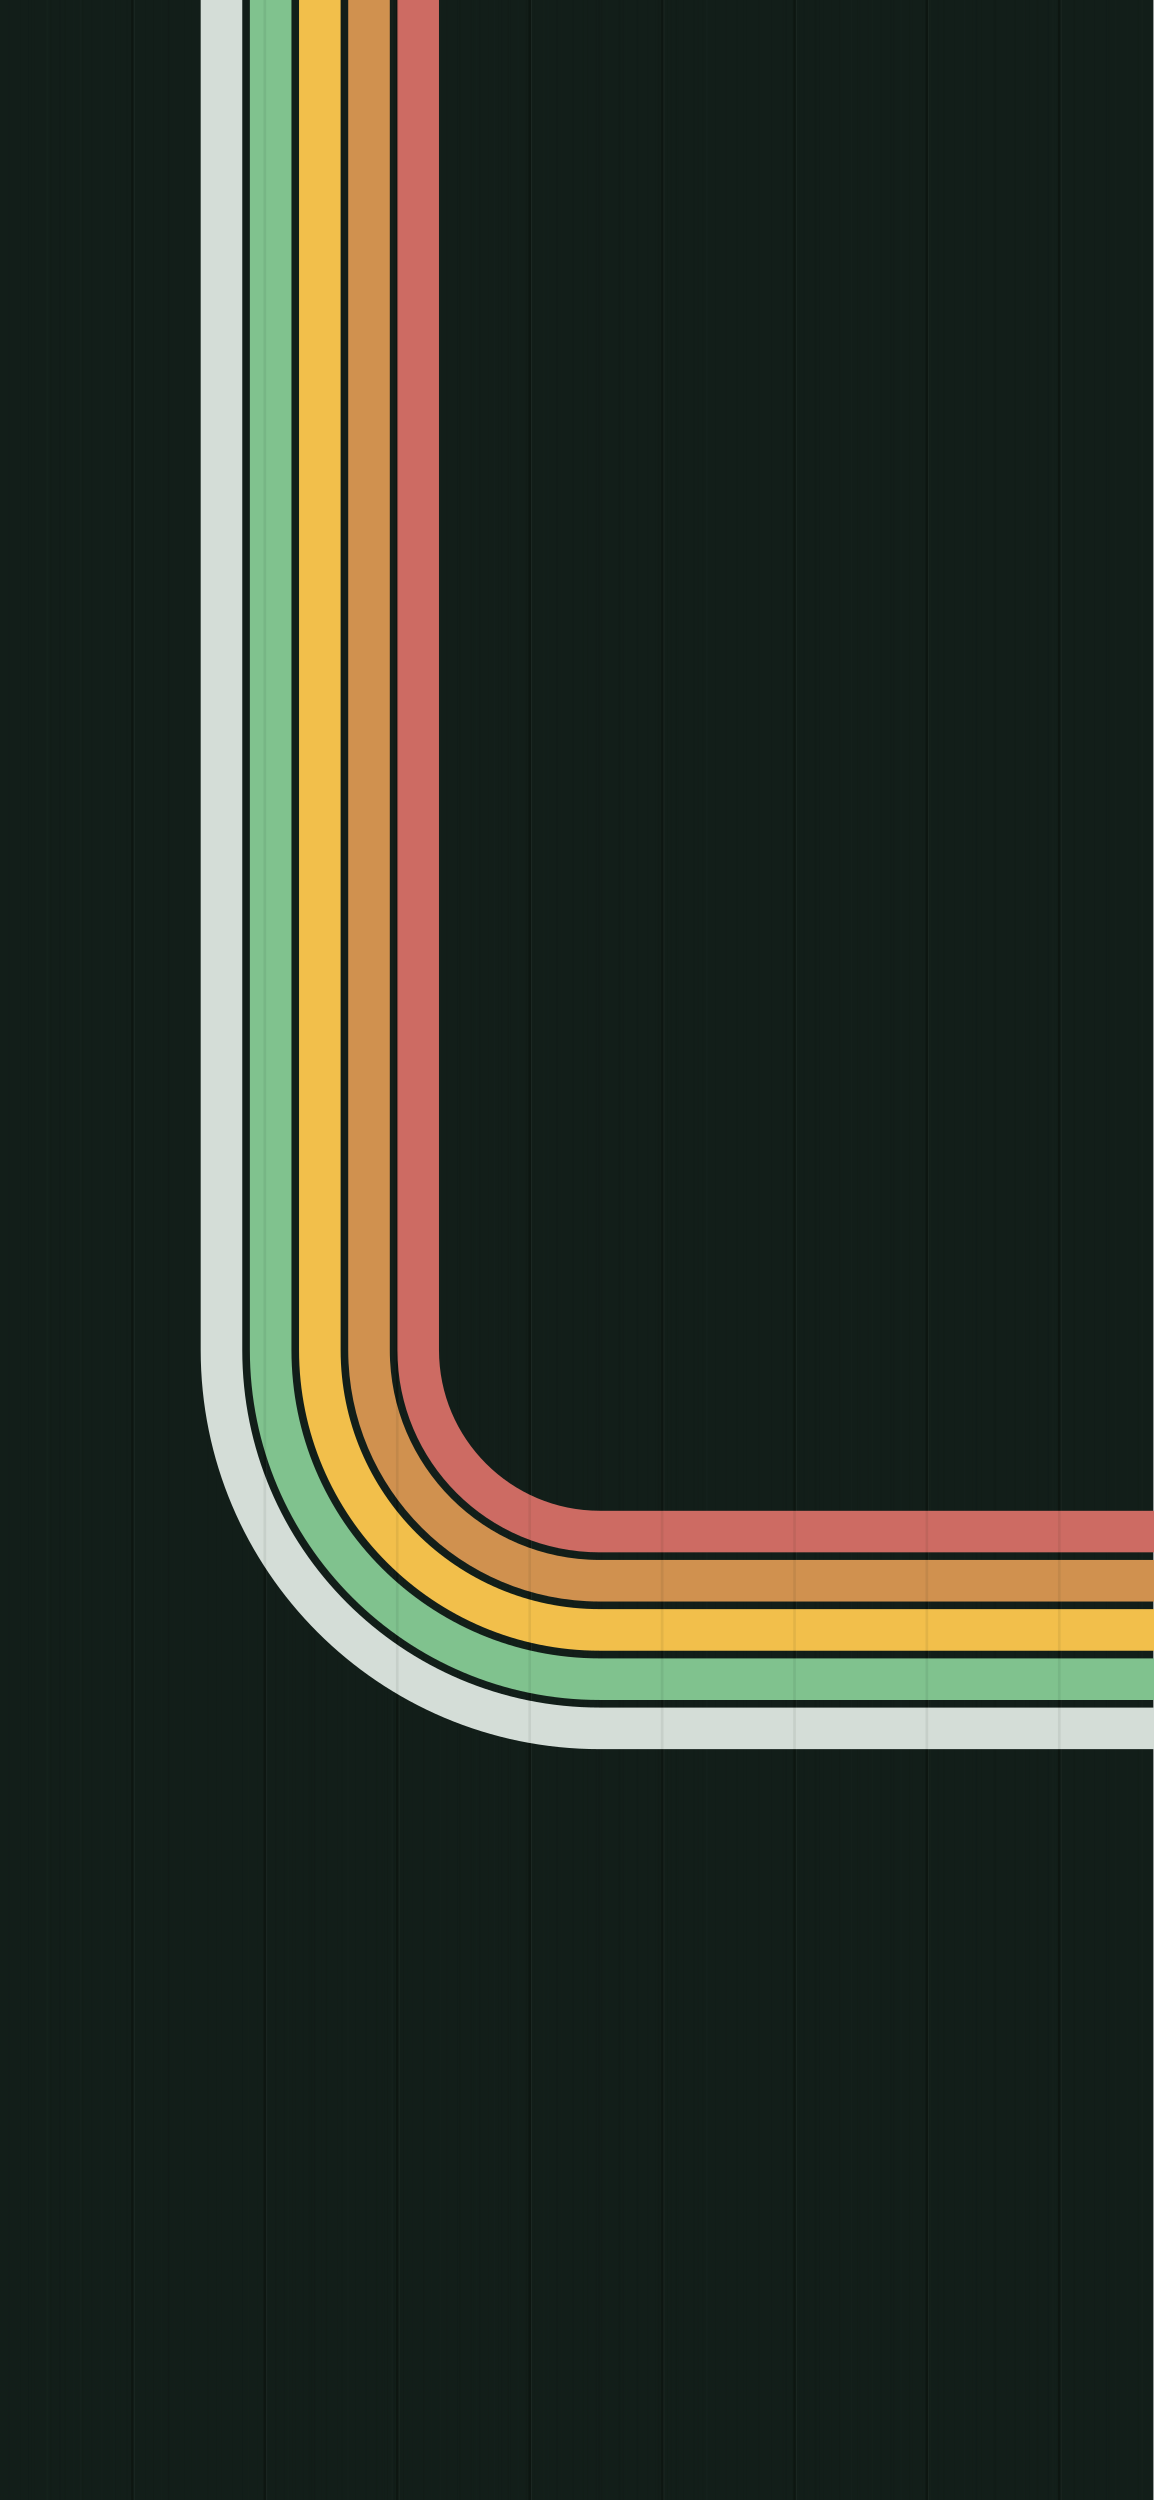
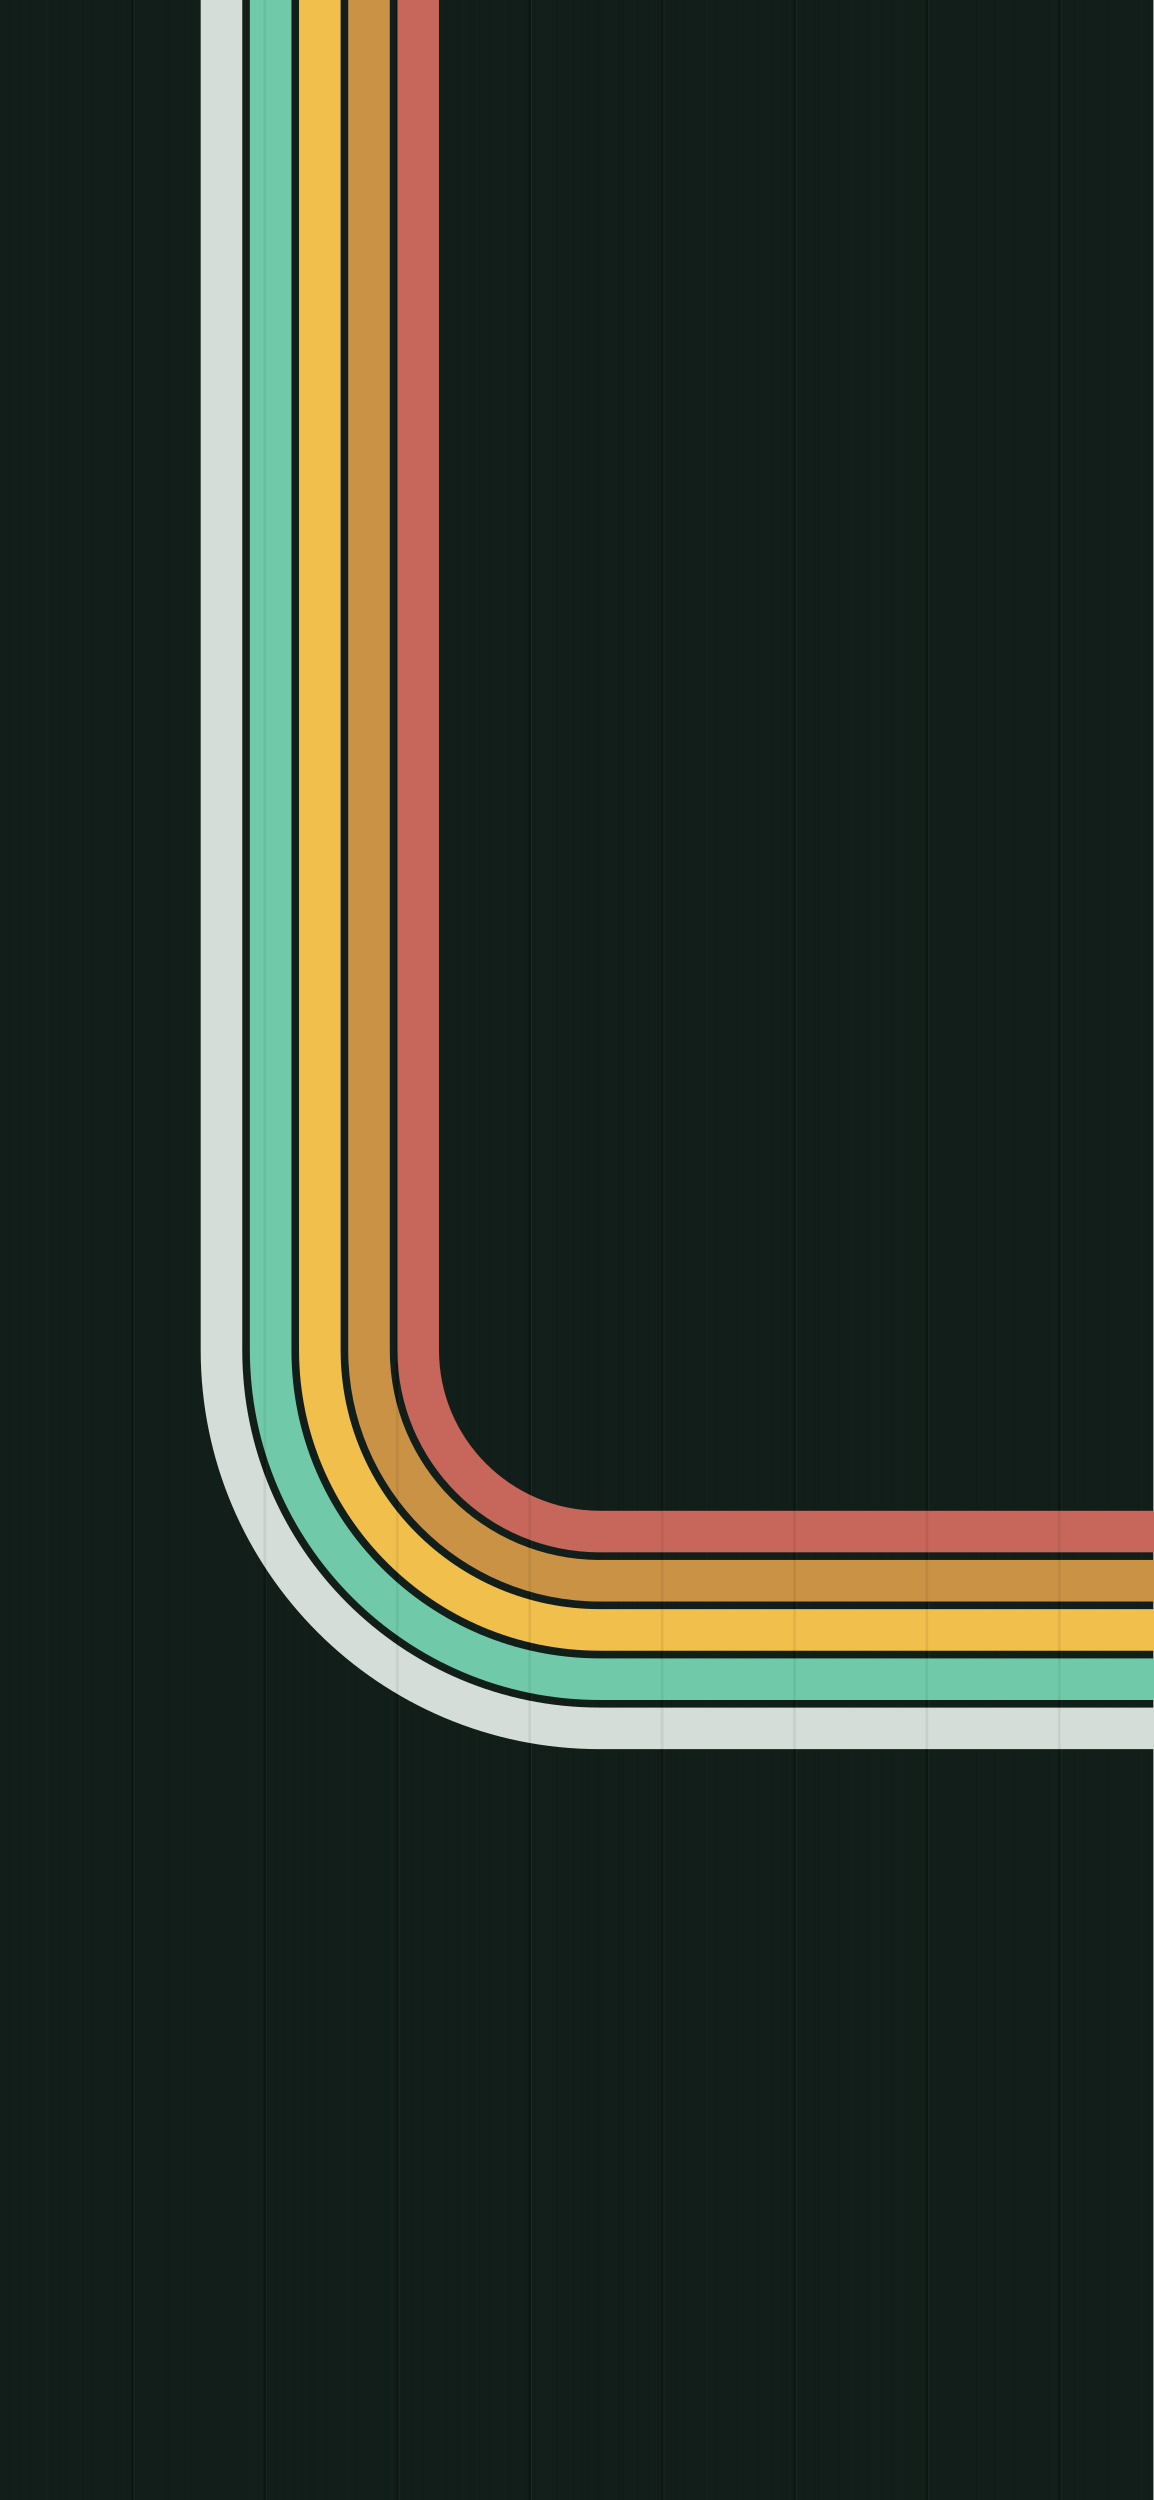
<svg xmlns="http://www.w3.org/2000/svg" viewBox="0 0 1290 2796" width="1290" height="2796">
  <rect x="0" y="0" width="1290" height="2796" fill="#121E19" />
  <rect x="9.6" y="0" width="0.9" height="2796" fill="#0A100D" fill-opacity="0.052" />
  <rect x="22.2" y="0" width="1.1" height="2796" fill="#0A100D" fill-opacity="0.083" />
  <rect x="27.8" y="0" width="0.4" height="2796" fill="#0A100D" fill-opacity="0.061" />
  <rect x="31.2" y="0" width="1.3" height="2796" fill="#0A100D" fill-opacity="0.098" />
  <rect x="34.6" y="0" width="0.5" height="2796" fill="#0A100D" fill-opacity="0.138" />
  <rect x="38.3" y="0" width="0.8" height="2796" fill="#0A100D" fill-opacity="0.112" />
  <rect x="51.9" y="0" width="2.2" height="2796" fill="#24342C" fill-opacity="0.115" />
  <rect x="55.8" y="0" width="2" height="2796" fill="#0A100D" fill-opacity="0.076" />
  <rect x="66" y="0" width="2.2" height="2796" fill="#0A100D" fill-opacity="0.101" />
  <rect x="72.2" y="0" width="1.5" height="2796" fill="#0A100D" fill-opacity="0.073" />
  <rect x="82.5" y="0" width="0.8" height="2796" fill="#24342C" fill-opacity="0.086" />
  <rect x="89.2" y="0" width="1.9" height="2796" fill="#24342C" fill-opacity="0.119" />
  <rect x="91.9" y="0" width="1.5" height="2796" fill="#0A100D" fill-opacity="0.129" />
  <rect x="102.4" y="0" width="0.8" height="2796" fill="#0A100D" fill-opacity="0.082" />
  <rect x="113.3" y="0" width="1" height="2796" fill="#24342C" fill-opacity="0.102" />
  <rect x="126.9" y="0" width="0.8" height="2796" fill="#24342C" fill-opacity="0.074" />
  <rect x="128.9" y="0" width="0.5" height="2796" fill="#0A100D" fill-opacity="0.121" />
  <rect x="134.1" y="0" width="0.5" height="2796" fill="#0A100D" fill-opacity="0.132" />
  <rect x="141.2" y="0" width="2.1" height="2796" fill="#0A100D" fill-opacity="0.041" />
  <rect x="149.1" y="0" width="1.5" height="2796" fill="#24342C" fill-opacity="0.07" />
  <rect x="162.1" y="0" width="0.5" height="2796" fill="#0A100D" fill-opacity="0.135" />
  <rect x="171.1" y="0" width="1.2" height="2796" fill="#0A100D" fill-opacity="0.111" />
  <rect x="180.6" y="0" width="0.5" height="2796" fill="#24342C" fill-opacity="0.119" />
  <rect x="187.7" y="0" width="1.6" height="2796" fill="#0A100D" fill-opacity="0.124" />
  <rect x="194.9" y="0" width="0.5" height="2796" fill="#24342C" fill-opacity="0.063" />
  <rect x="205.5" y="0" width="1.2" height="2796" fill="#0A100D" fill-opacity="0.061" />
  <rect x="214" y="0" width="1" height="2796" fill="#0A100D" fill-opacity="0.067" />
  <rect x="219.5" y="0" width="1" height="2796" fill="#24342C" fill-opacity="0.071" />
  <rect x="231.7" y="0" width="1.5" height="2796" fill="#0A100D" fill-opacity="0.05" />
  <rect x="241.4" y="0" width="1.3" height="2796" fill="#0A100D" fill-opacity="0.078" />
  <rect x="247.3" y="0" width="0.7" height="2796" fill="#0A100D" fill-opacity="0.135" />
  <rect x="259.5" y="0" width="0.5" height="2796" fill="#0A100D" fill-opacity="0.134" />
  <rect x="270.7" y="0" width="1.2" height="2796" fill="#0A100D" fill-opacity="0.092" />
  <rect x="277.6" y="0" width="1" height="2796" fill="#24342C" fill-opacity="0.083" />
  <rect x="287.5" y="0" width="0.8" height="2796" fill="#0A100D" fill-opacity="0.063" />
  <rect x="295" y="0" width="0.8" height="2796" fill="#24342C" fill-opacity="0.089" />
  <rect x="307.9" y="0" width="1.4" height="2796" fill="#0A100D" fill-opacity="0.139" />
  <rect x="317.2" y="0" width="1.4" height="2796" fill="#0A100D" fill-opacity="0.058" />
  <rect x="321.9" y="0" width="1.3" height="2796" fill="#24342C" fill-opacity="0.061" />
  <rect x="327.1" y="0" width="0.5" height="2796" fill="#0A100D" fill-opacity="0.055" />
  <rect x="329.7" y="0" width="0.8" height="2796" fill="#0A100D" fill-opacity="0.05" />
  <rect x="338.3" y="0" width="0.9" height="2796" fill="#0A100D" fill-opacity="0.108" />
  <rect x="345" y="0" width="1.6" height="2796" fill="#0A100D" fill-opacity="0.044" />
  <rect x="347.5" y="0" width="1.8" height="2796" fill="#0A100D" fill-opacity="0.111" />
  <rect x="350.6" y="0" width="2" height="2796" fill="#0A100D" fill-opacity="0.119" />
  <rect x="359.1" y="0" width="0.6" height="2796" fill="#0A100D" fill-opacity="0.117" />
  <rect x="363.9" y="0" width="2.1" height="2796" fill="#0A100D" fill-opacity="0.135" />
  <rect x="377" y="0" width="0.7" height="2796" fill="#0A100D" fill-opacity="0.043" />
  <rect x="381.5" y="0" width="1.5" height="2796" fill="#0A100D" fill-opacity="0.081" />
  <rect x="388.2" y="0" width="2" height="2796" fill="#24342C" fill-opacity="0.071" />
  <rect x="397.1" y="0" width="0.9" height="2796" fill="#0A100D" fill-opacity="0.097" />
  <rect x="408.5" y="0" width="1.8" height="2796" fill="#0A100D" fill-opacity="0.08" />
  <rect x="420.2" y="0" width="2.1" height="2796" fill="#0A100D" fill-opacity="0.063" />
  <rect x="426.9" y="0" width="0.8" height="2796" fill="#0A100D" fill-opacity="0.063" />
  <rect x="430.1" y="0" width="0.6" height="2796" fill="#0A100D" fill-opacity="0.104" />
  <rect x="432.8" y="0" width="1.2" height="2796" fill="#0A100D" fill-opacity="0.139" />
  <rect x="437.8" y="0" width="2.1" height="2796" fill="#24342C" fill-opacity="0.114" />
  <rect x="440.1" y="0" width="1.7" height="2796" fill="#0A100D" fill-opacity="0.102" />
  <rect x="446.1" y="0" width="0.8" height="2796" fill="#0A100D" fill-opacity="0.068" />
  <rect x="450.8" y="0" width="1.2" height="2796" fill="#0A100D" fill-opacity="0.11" />
  <rect x="455.3" y="0" width="0.6" height="2796" fill="#0A100D" fill-opacity="0.081" />
  <rect x="460.8" y="0" width="0.6" height="2796" fill="#0A100D" fill-opacity="0.113" />
  <rect x="473" y="0" width="1.9" height="2796" fill="#0A100D" fill-opacity="0.135" />
  <rect x="482.5" y="0" width="1.2" height="2796" fill="#24342C" fill-opacity="0.048" />
  <rect x="491.7" y="0" width="1.3" height="2796" fill="#24342C" fill-opacity="0.077" />
  <rect x="499.2" y="0" width="1.3" height="2796" fill="#0A100D" fill-opacity="0.11" />
  <rect x="511.1" y="0" width="1.1" height="2796" fill="#0A100D" fill-opacity="0.098" />
  <rect x="513.4" y="0" width="2" height="2796" fill="#0A100D" fill-opacity="0.132" />
  <rect x="526.4" y="0" width="1.3" height="2796" fill="#0A100D" fill-opacity="0.088" />
  <rect x="529.4" y="0" width="1" height="2796" fill="#0A100D" fill-opacity="0.069" />
  <rect x="532.7" y="0" width="0.8" height="2796" fill="#24342C" fill-opacity="0.081" />
  <rect x="535.8" y="0" width="1.9" height="2796" fill="#0A100D" fill-opacity="0.061" />
  <rect x="546.2" y="0" width="0.8" height="2796" fill="#0A100D" fill-opacity="0.118" />
  <rect x="552.4" y="0" width="0.9" height="2796" fill="#24342C" fill-opacity="0.134" />
  <rect x="556.8" y="0" width="0.9" height="2796" fill="#0A100D" fill-opacity="0.06" />
  <rect x="560.2" y="0" width="1.7" height="2796" fill="#0A100D" fill-opacity="0.051" />
  <rect x="567.5" y="0" width="1.8" height="2796" fill="#0A100D" fill-opacity="0.131" />
  <rect x="570.3" y="0" width="0.6" height="2796" fill="#0A100D" fill-opacity="0.118" />
  <rect x="578.2" y="0" width="2.1" height="2796" fill="#24342C" fill-opacity="0.054" />
  <rect x="588" y="0" width="2.2" height="2796" fill="#0A100D" fill-opacity="0.102" />
  <rect x="596.8" y="0" width="1.2" height="2796" fill="#0A100D" fill-opacity="0.045" />
  <rect x="607.5" y="0" width="1.7" height="2796" fill="#24342C" fill-opacity="0.082" />
  <rect x="612.4" y="0" width="1.8" height="2796" fill="#24342C" fill-opacity="0.047" />
  <rect x="622.4" y="0" width="1" height="2796" fill="#0A100D" fill-opacity="0.122" />
  <rect x="627.3" y="0" width="0.5" height="2796" fill="#24342C" fill-opacity="0.071" />
  <rect x="640.1" y="0" width="1.9" height="2796" fill="#0A100D" fill-opacity="0.056" />
  <rect x="651.7" y="0" width="1.2" height="2796" fill="#0A100D" fill-opacity="0.129" />
  <rect x="656.7" y="0" width="1.2" height="2796" fill="#0A100D" fill-opacity="0.076" />
  <rect x="665.8" y="0" width="1.6" height="2796" fill="#0A100D" fill-opacity="0.122" />
  <rect x="669" y="0" width="2.2" height="2796" fill="#0A100D" fill-opacity="0.108" />
  <rect x="672" y="0" width="1.5" height="2796" fill="#0A100D" fill-opacity="0.135" />
  <rect x="678.6" y="0" width="1.1" height="2796" fill="#24342C" fill-opacity="0.064" />
  <rect x="691.8" y="0" width="2.1" height="2796" fill="#0A100D" fill-opacity="0.127" />
  <rect x="696" y="0" width="1.7" height="2796" fill="#0A100D" fill-opacity="0.121" />
  <rect x="700.2" y="0" width="0.7" height="2796" fill="#24342C" fill-opacity="0.067" />
  <rect x="712" y="0" width="1.9" height="2796" fill="#0A100D" fill-opacity="0.088" />
  <rect x="723.7" y="0" width="1.5" height="2796" fill="#0A100D" fill-opacity="0.05" />
  <rect x="732.6" y="0" width="0.5" height="2796" fill="#0A100D" fill-opacity="0.091" />
  <rect x="735.7" y="0" width="1.6" height="2796" fill="#0A100D" fill-opacity="0.139" />
  <rect x="738.8" y="0" width="2" height="2796" fill="#24342C" fill-opacity="0.121" />
  <rect x="746" y="0" width="1.1" height="2796" fill="#0A100D" fill-opacity="0.072" />
  <rect x="749.7" y="0" width="1.1" height="2796" fill="#0A100D" fill-opacity="0.104" />
  <rect x="755.7" y="0" width="1.6" height="2796" fill="#0A100D" fill-opacity="0.105" />
  <rect x="757.7" y="0" width="0.9" height="2796" fill="#0A100D" fill-opacity="0.077" />
  <rect x="763.6" y="0" width="1.6" height="2796" fill="#0A100D" fill-opacity="0.055" />
  <rect x="775.2" y="0" width="2" height="2796" fill="#0A100D" fill-opacity="0.063" />
  <rect x="780.4" y="0" width="0.6" height="2796" fill="#0A100D" fill-opacity="0.083" />
  <rect x="785.4" y="0" width="1.2" height="2796" fill="#0A100D" fill-opacity="0.069" />
  <rect x="789.7" y="0" width="1.8" height="2796" fill="#24342C" fill-opacity="0.125" />
  <rect x="799.6" y="0" width="0.6" height="2796" fill="#0A100D" fill-opacity="0.097" />
  <rect x="811.3" y="0" width="1.4" height="2796" fill="#0A100D" fill-opacity="0.101" />
  <rect x="823.1" y="0" width="1.6" height="2796" fill="#0A100D" fill-opacity="0.079" />
  <rect x="831" y="0" width="0.8" height="2796" fill="#0A100D" fill-opacity="0.076" />
  <rect x="834.6" y="0" width="1.2" height="2796" fill="#0A100D" fill-opacity="0.057" />
  <rect x="848.5" y="0" width="0.6" height="2796" fill="#0A100D" fill-opacity="0.118" />
  <rect x="862.3" y="0" width="0.9" height="2796" fill="#0A100D" fill-opacity="0.124" />
  <rect x="875.3" y="0" width="1" height="2796" fill="#0A100D" fill-opacity="0.054" />
  <rect x="878.6" y="0" width="1.2" height="2796" fill="#0A100D" fill-opacity="0.139" />
  <rect x="885.9" y="0" width="0.7" height="2796" fill="#0A100D" fill-opacity="0.057" />
  <rect x="893.8" y="0" width="0.8" height="2796" fill="#0A100D" fill-opacity="0.099" />
  <rect x="898.5" y="0" width="1.6" height="2796" fill="#0A100D" fill-opacity="0.089" />
  <rect x="904.2" y="0" width="1.1" height="2796" fill="#24342C" fill-opacity="0.052" />
  <rect x="911" y="0" width="2.1" height="2796" fill="#0A100D" fill-opacity="0.127" />
  <rect x="916.1" y="0" width="0.9" height="2796" fill="#0A100D" fill-opacity="0.121" />
  <rect x="920.6" y="0" width="1.3" height="2796" fill="#0A100D" fill-opacity="0.044" />
  <rect x="930.1" y="0" width="0.5" height="2796" fill="#0A100D" fill-opacity="0.065" />
  <rect x="938.2" y="0" width="2" height="2796" fill="#0A100D" fill-opacity="0.112" />
  <rect x="942.6" y="0" width="0.8" height="2796" fill="#0A100D" fill-opacity="0.088" />
  <rect x="951.8" y="0" width="1.1" height="2796" fill="#24342C" fill-opacity="0.127" />
  <rect x="958.5" y="0" width="1.2" height="2796" fill="#0A100D" fill-opacity="0.063" />
  <rect x="961.4" y="0" width="0.7" height="2796" fill="#0A100D" fill-opacity="0.076" />
  <rect x="970.2" y="0" width="0.9" height="2796" fill="#0A100D" fill-opacity="0.101" />
  <rect x="975" y="0" width="1.1" height="2796" fill="#24342C" fill-opacity="0.133" />
  <rect x="984.9" y="0" width="0.8" height="2796" fill="#0A100D" fill-opacity="0.1" />
  <rect x="996" y="0" width="0.8" height="2796" fill="#0A100D" fill-opacity="0.119" />
  <rect x="998.4" y="0" width="1.9" height="2796" fill="#0A100D" fill-opacity="0.058" />
  <rect x="1007.2" y="0" width="1.1" height="2796" fill="#24342C" fill-opacity="0.097" />
  <rect x="1016.5" y="0" width="1.6" height="2796" fill="#0A100D" fill-opacity="0.07" />
  <rect x="1020.7" y="0" width="0.5" height="2796" fill="#0A100D" fill-opacity="0.063" />
  <rect x="1031.9" y="0" width="0.4" height="2796" fill="#0A100D" fill-opacity="0.066" />
  <rect x="1040.2" y="0" width="0.7" height="2796" fill="#24342C" fill-opacity="0.125" />
  <rect x="1048.8" y="0" width="0.6" height="2796" fill="#0A100D" fill-opacity="0.08" />
  <rect x="1054.5" y="0" width="2.2" height="2796" fill="#0A100D" fill-opacity="0.065" />
  <rect x="1067.1" y="0" width="0.9" height="2796" fill="#0A100D" fill-opacity="0.052" />
  <rect x="1078.3" y="0" width="1.4" height="2796" fill="#24342C" fill-opacity="0.069" />
  <rect x="1087" y="0" width="0.7" height="2796" fill="#0A100D" fill-opacity="0.125" />
  <rect x="1090.9" y="0" width="2.1" height="2796" fill="#0A100D" fill-opacity="0.092" />
  <rect x="1097.7" y="0" width="0.5" height="2796" fill="#0A100D" fill-opacity="0.138" />
  <rect x="1111.3" y="0" width="1.9" height="2796" fill="#0A100D" fill-opacity="0.112" />
  <rect x="1113.5" y="0" width="1.2" height="2796" fill="#0A100D" fill-opacity="0.104" />
  <rect x="1125.3" y="0" width="0.6" height="2796" fill="#0A100D" fill-opacity="0.113" />
  <rect x="1134.7" y="0" width="1.8" height="2796" fill="#0A100D" fill-opacity="0.073" />
  <rect x="1144" y="0" width="1.8" height="2796" fill="#24342C" fill-opacity="0.041" />
  <rect x="1146.9" y="0" width="0.4" height="2796" fill="#0A100D" fill-opacity="0.08" />
  <rect x="1150.8" y="0" width="1.2" height="2796" fill="#0A100D" fill-opacity="0.083" />
  <rect x="1159.4" y="0" width="1.9" height="2796" fill="#0A100D" fill-opacity="0.071" />
  <rect x="1171.4" y="0" width="1.9" height="2796" fill="#0A100D" fill-opacity="0.089" />
  <rect x="1176.8" y="0" width="2" height="2796" fill="#24342C" fill-opacity="0.06" />
  <rect x="1179.7" y="0" width="1.3" height="2796" fill="#24342C" fill-opacity="0.049" />
  <rect x="1188.6" y="0" width="0.6" height="2796" fill="#0A100D" fill-opacity="0.051" />
  <rect x="1200.9" y="0" width="1.7" height="2796" fill="#0A100D" fill-opacity="0.138" />
  <rect x="1203" y="0" width="0.9" height="2796" fill="#24342C" fill-opacity="0.067" />
  <rect x="1211.9" y="0" width="0.8" height="2796" fill="#0A100D" fill-opacity="0.13" />
  <rect x="1223.5" y="0" width="0.9" height="2796" fill="#0A100D" fill-opacity="0.121" />
  <rect x="1236.7" y="0" width="1.5" height="2796" fill="#0A100D" fill-opacity="0.093" />
  <rect x="1239.4" y="0" width="1.5" height="2796" fill="#0A100D" fill-opacity="0.044" />
  <rect x="1247.8" y="0" width="0.8" height="2796" fill="#24342C" fill-opacity="0.057" />
  <rect x="1260.3" y="0" width="0.9" height="2796" fill="#24342C" fill-opacity="0.065" />
  <rect x="1272" y="0" width="1.8" height="2796" fill="#0A100D" fill-opacity="0.07" />
  <rect x="1277" y="0" width="1.3" height="2796" fill="#24342C" fill-opacity="0.084" />
  <rect x="1287" y="0" width="0.9" height="2796" fill="#0A100D" fill-opacity="0.111" />
  <rect x="1293.1" y="0" width="1.4" height="2796" fill="#0A100D" fill-opacity="0.091" />
  <rect x="146.6" y="0" width="3" height="2796" fill="#0A100D" fill-opacity="0.5" />
  <rect x="149.6" y="0" width="1" height="2796" fill="#E7ECEA" fill-opacity="0.05" />
  <rect x="294.7" y="0" width="3" height="2796" fill="#0A100D" fill-opacity="0.5" />
  <rect x="297.7" y="0" width="1" height="2796" fill="#E7ECEA" fill-opacity="0.05" />
  <rect x="442.8" y="0" width="3" height="2796" fill="#0A100D" fill-opacity="0.5" />
  <rect x="445.8" y="0" width="1" height="2796" fill="#E7ECEA" fill-opacity="0.05" />
  <rect x="590.9" y="0" width="3" height="2796" fill="#0A100D" fill-opacity="0.5" />
  <rect x="593.9" y="0" width="1" height="2796" fill="#E7ECEA" fill-opacity="0.05" />
  <rect x="739" y="0" width="3" height="2796" fill="#0A100D" fill-opacity="0.5" />
  <rect x="742" y="0" width="1" height="2796" fill="#E7ECEA" fill-opacity="0.05" />
  <rect x="887.1" y="0" width="3" height="2796" fill="#0A100D" fill-opacity="0.5" />
  <rect x="890.1" y="0" width="1" height="2796" fill="#E7ECEA" fill-opacity="0.05" />
  <rect x="1035.1" y="0" width="3" height="2796" fill="#0A100D" fill-opacity="0.5" />
  <rect x="1038.1" y="0" width="1" height="2796" fill="#E7ECEA" fill-opacity="0.05" />
  <rect x="1183.2" y="0" width="3" height="2796" fill="#0A100D" fill-opacity="0.5" />
  <rect x="1186.2" y="0" width="1" height="2796" fill="#E7ECEA" fill-opacity="0.05" />
-   <path d="M 467.7 -10 V 1509.8 A 203.1 203.1 0 0 0 670.8 1712.9 H 1300" fill="none" stroke="#CD6B63" stroke-width="46.5" />
-   <path d="M 412.7 -10 V 1509.8 A 258.1 258.1 0 0 0 670.8 1767.9 H 1300" fill="none" stroke="#D0914F" stroke-width="46.5" />
-   <path d="M 357.7 -10 V 1509.8 A 313.1 313.1 0 0 0 670.8 1822.9 H 1300" fill="none" stroke="#F2BF4B" stroke-width="46.5" />
-   <path d="M 302.7 -10 V 1509.8 A 368.1 368.1 0 0 0 670.8 1878 H 1300" fill="none" stroke="#80C28E" stroke-width="46.5" />
+   <path d="M 467.7 -10 V 1509.8 A 203.1 203.1 0 0 0 670.8 1712.9 H 1300" fill="none" stroke="#C7665B" stroke-width="46.5" />
+   <path d="M 412.7 -10 V 1509.8 A 258.1 258.1 0 0 0 670.8 1767.9 H 1300" fill="none" stroke="#CA9245" stroke-width="46.5" />
+   <path d="M 357.7 -10 V 1509.8 A 313.1 313.1 0 0 0 670.8 1822.9 H 1300" fill="none" stroke="#F1BF4B" stroke-width="46.5" />
+   <path d="M 302.7 -10 V 1509.8 A 368.1 368.1 0 0 0 670.8 1878 H 1300" fill="none" stroke="#70CAA9" stroke-width="46.5" />
  <path d="M 247.7 -10 V 1509.8 A 423.1 423.1 0 0 0 670.8 1933 H 1300" fill="none" stroke="#D4DDD7" stroke-width="46.5" />
  <rect x="146.6" y="0" width="3" height="2796" fill="#0A100D" fill-opacity="0.07" />
  <rect x="294.7" y="0" width="3" height="2796" fill="#0A100D" fill-opacity="0.07" />
  <rect x="442.8" y="0" width="3" height="2796" fill="#0A100D" fill-opacity="0.07" />
  <rect x="590.9" y="0" width="3" height="2796" fill="#0A100D" fill-opacity="0.07" />
  <rect x="739" y="0" width="3" height="2796" fill="#0A100D" fill-opacity="0.07" />
  <rect x="887.1" y="0" width="3" height="2796" fill="#0A100D" fill-opacity="0.07" />
  <rect x="1035.1" y="0" width="3" height="2796" fill="#0A100D" fill-opacity="0.07" />
  <rect x="1183.2" y="0" width="3" height="2796" fill="#0A100D" fill-opacity="0.07" />
</svg>
